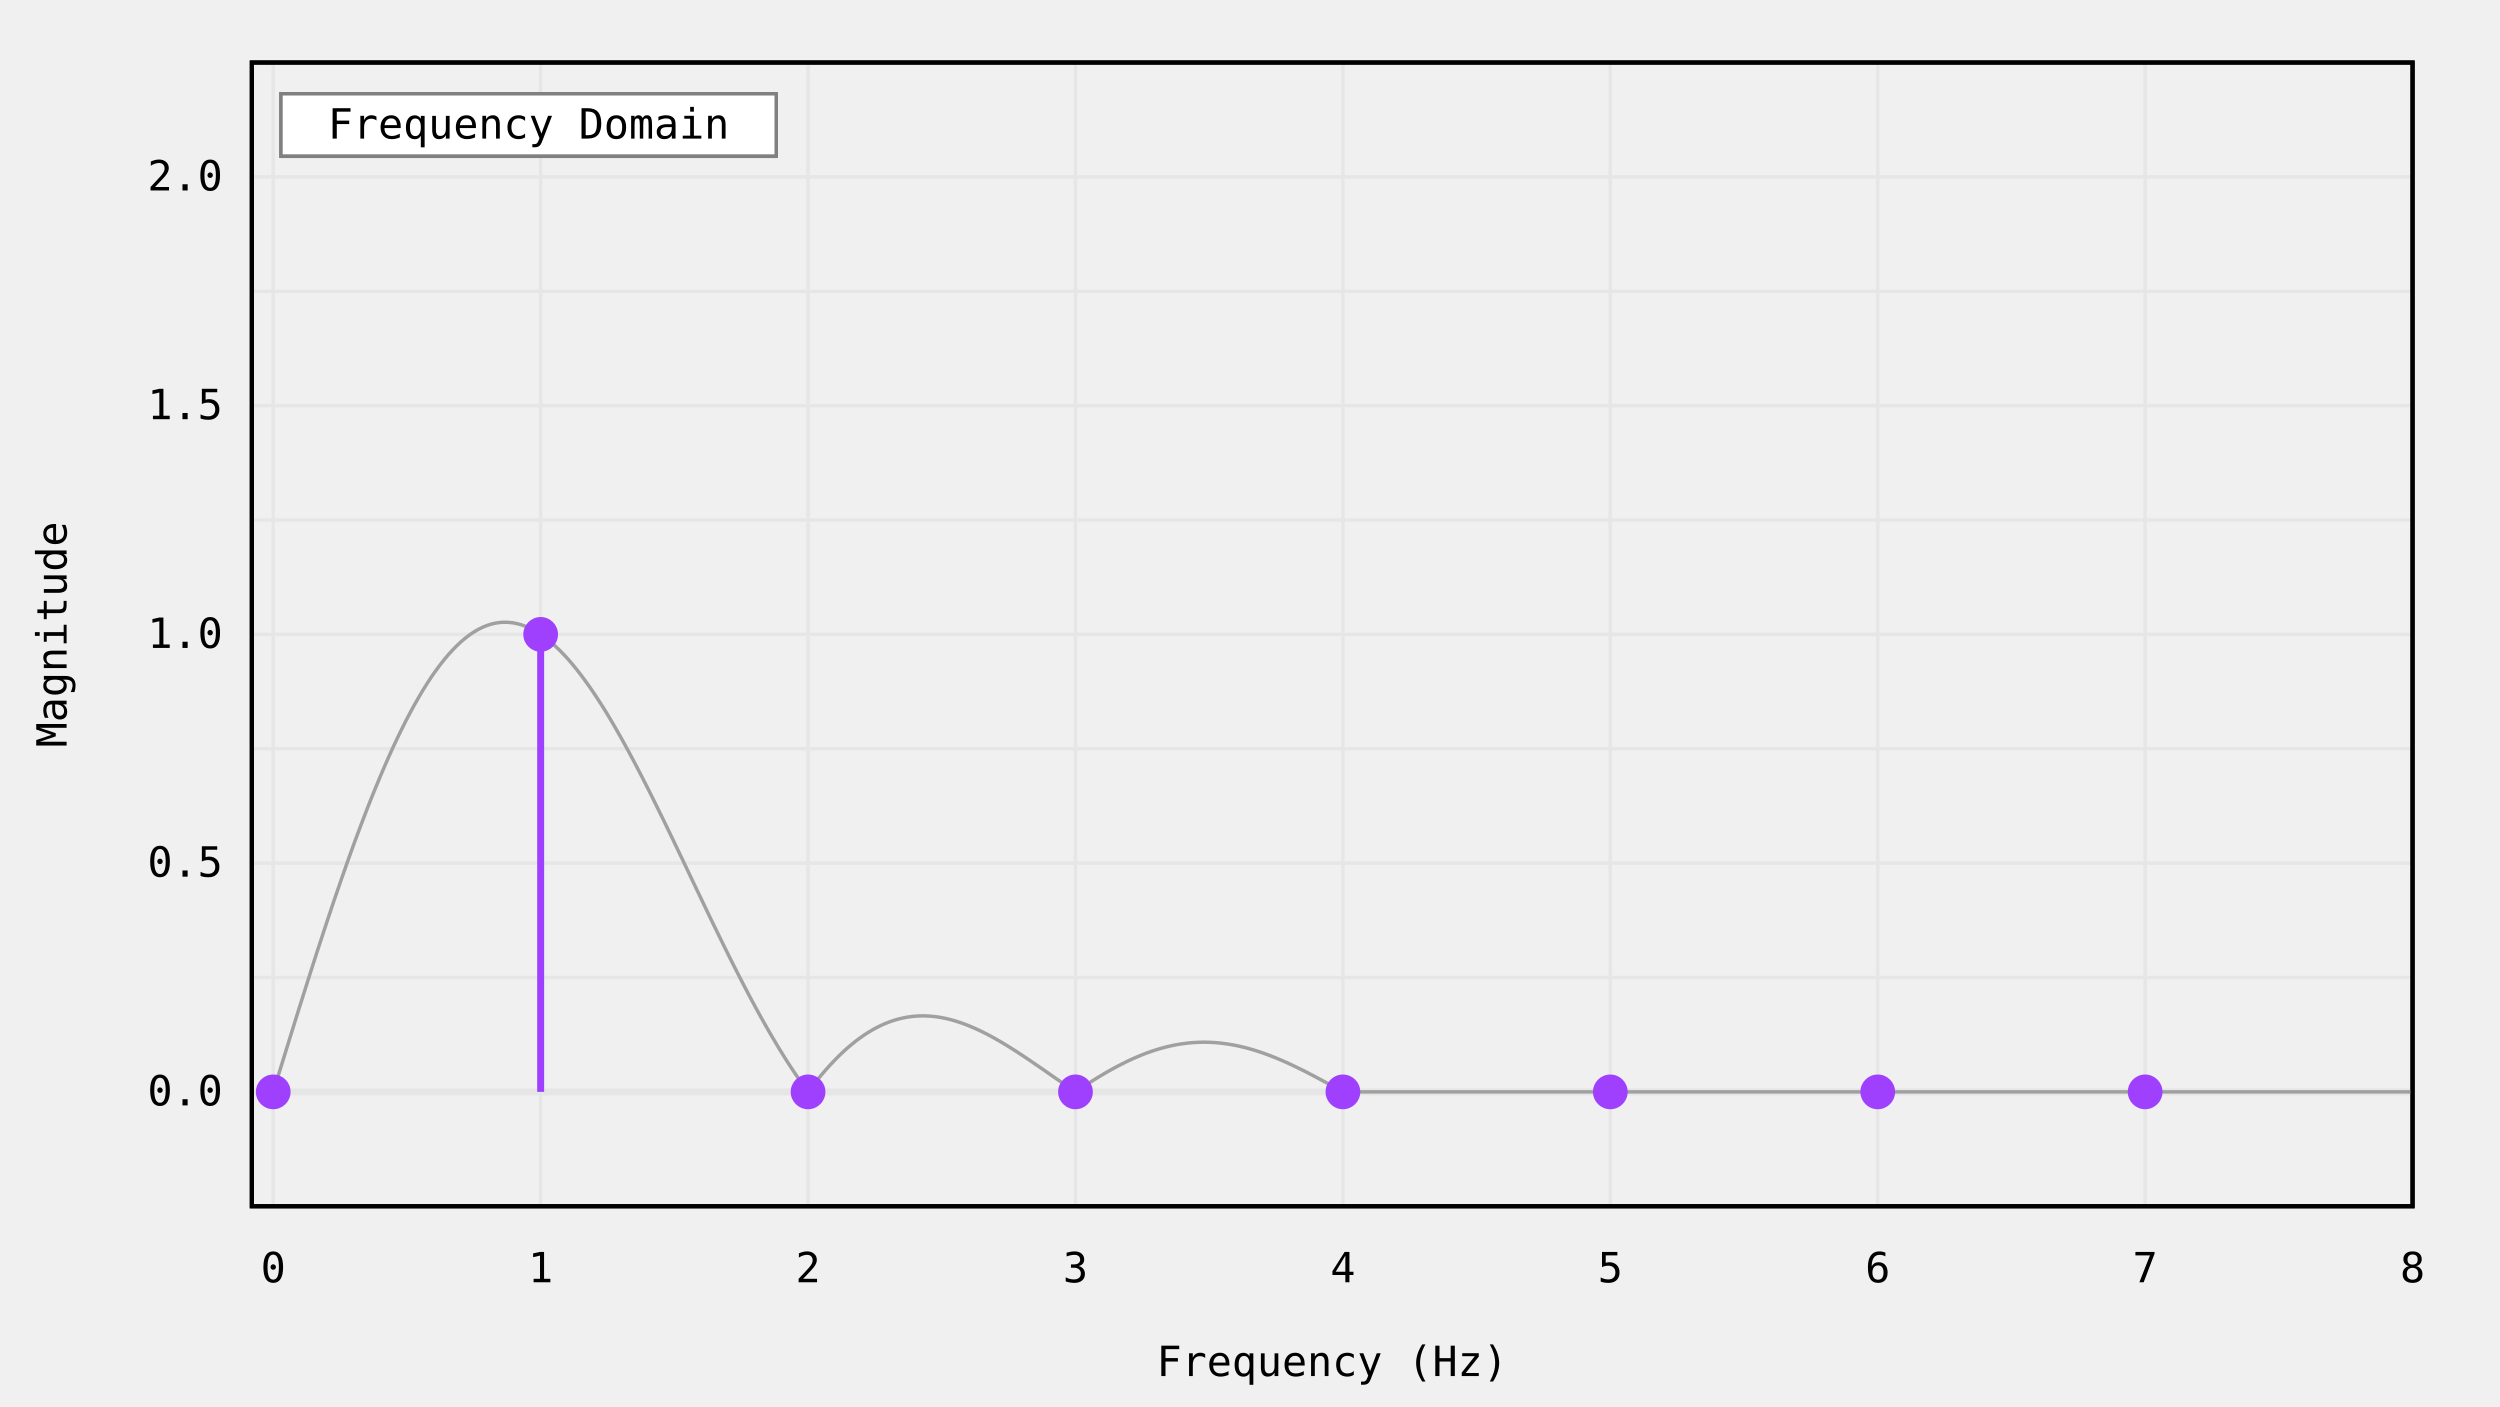
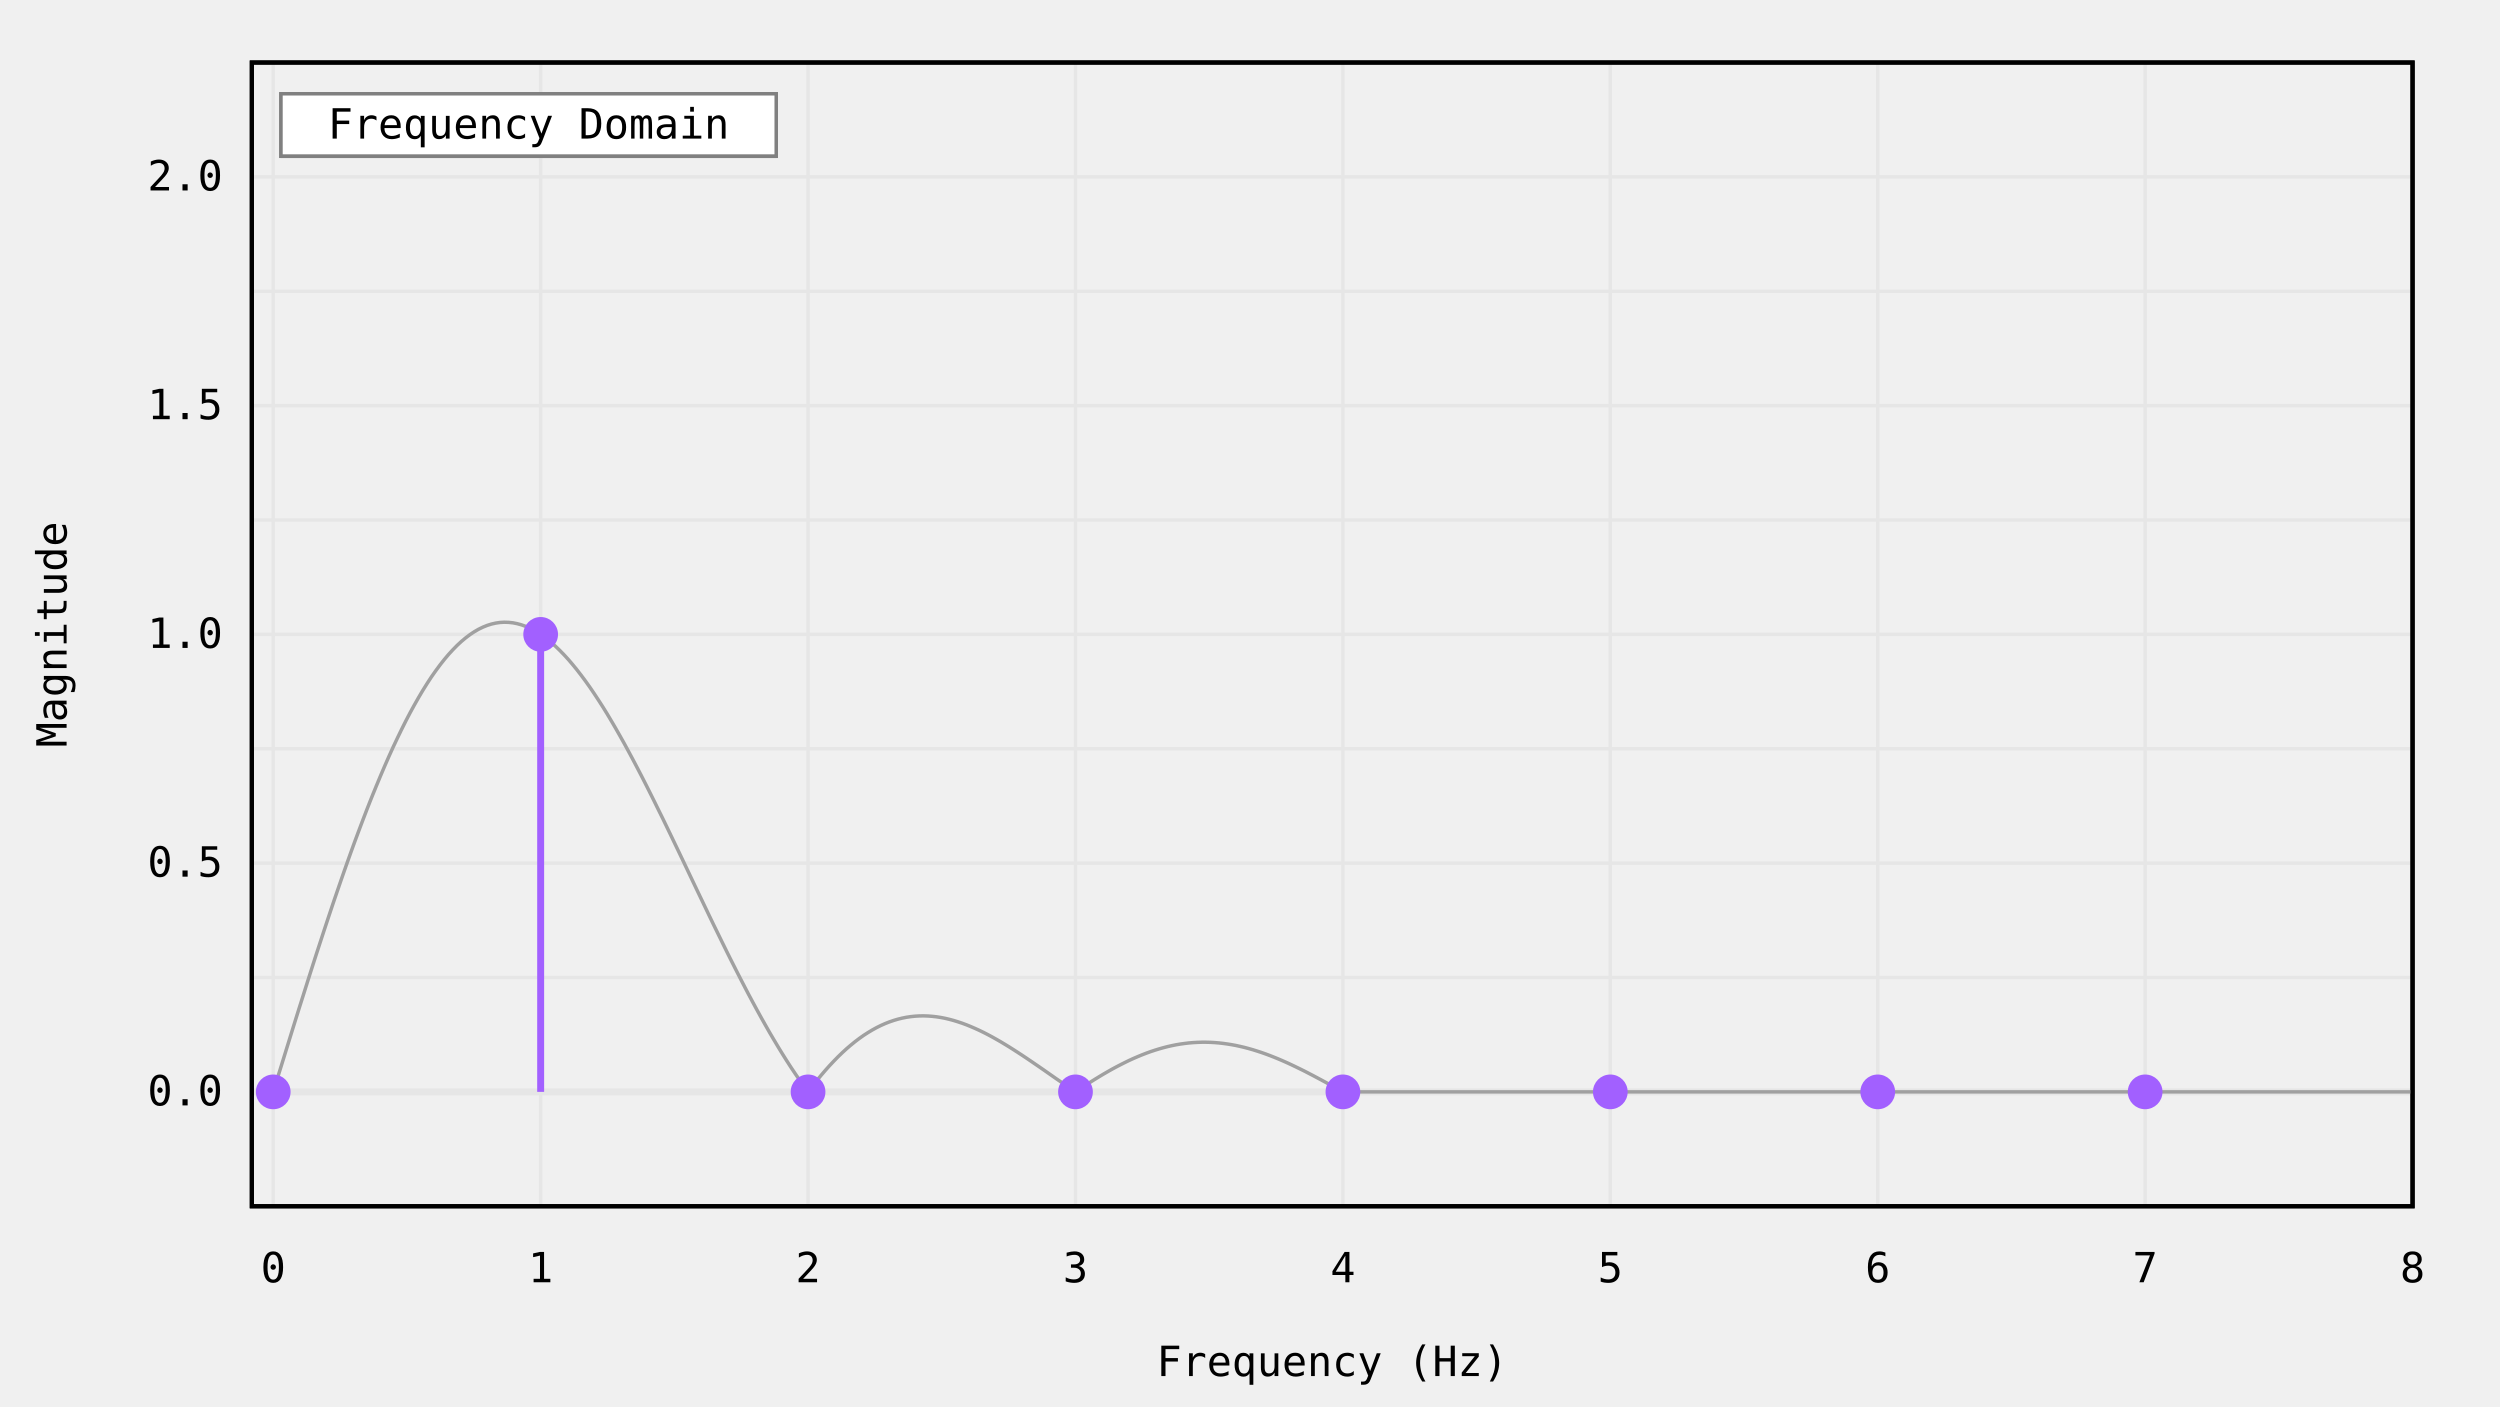
<svg xmlns="http://www.w3.org/2000/svg" xmlns:xlink="http://www.w3.org/1999/xlink" width="720" height="405" viewBox="0 0 720 405">
  <g id="gnuplot_canvas">
    <rect x="0" y="0" width="720" height="405" fill="none" />
    <defs>
      <circle id="gpDot" r="0.5" stroke-width="0.5" stroke="currentColor" />
      <path id="gpPt0" stroke-width="0.222" stroke="currentColor" d="M-1,0 h2 M0,-1 v2" />
      <path id="gpPt1" stroke-width="0.222" stroke="currentColor" d="M-1,-1 L1,1 M1,-1 L-1,1" />
      <path id="gpPt2" stroke-width="0.222" stroke="currentColor" d="M-1,0 L1,0 M0,-1 L0,1 M-1,-1 L1,1 M-1,1 L1,-1" />
      <rect id="gpPt3" stroke-width="0.222" stroke="currentColor" x="-1" y="-1" width="2" height="2" />
      <rect id="gpPt4" stroke-width="0.222" stroke="currentColor" fill="currentColor" x="-1" y="-1" width="2" height="2" />
      <circle id="gpPt5" stroke-width="0.222" stroke="currentColor" cx="0" cy="0" r="1" />
      <use xlink:href="#gpPt5" id="gpPt6" fill="currentColor" stroke="none" />
      <path id="gpPt7" stroke-width="0.222" stroke="currentColor" d="M0,-1.33 L-1.33,0.67 L1.33,0.67 z" />
      <use xlink:href="#gpPt7" id="gpPt8" fill="currentColor" stroke="none" />
      <use xlink:href="#gpPt7" id="gpPt9" stroke="currentColor" transform="rotate(180)" />
      <use xlink:href="#gpPt9" id="gpPt10" fill="currentColor" stroke="none" />
      <use xlink:href="#gpPt3" id="gpPt11" stroke="currentColor" transform="rotate(45)" />
      <use xlink:href="#gpPt11" id="gpPt12" fill="currentColor" stroke="none" />
      <path id="gpPt13" stroke-width="0.222" stroke="currentColor" d="M0,1.330 L1.265,0.411 L0.782,-1.067 L-0.782,-1.076 L-1.265,0.411 z" />
      <use xlink:href="#gpPt13" id="gpPt14" fill="currentColor" stroke="none" />
      <filter id="textbox" filterUnits="objectBoundingBox" x="0" y="0" height="1" width="1">
        <feFlood flood-color="white" flood-opacity="1" result="bgnd" />
        <feComposite in="SourceGraphic" in2="bgnd" operator="atop" />
      </filter>
      <filter id="greybox" filterUnits="objectBoundingBox" x="0" y="0" height="1" width="1">
        <feFlood flood-color="lightgrey" flood-opacity="1" result="grey" />
        <feComposite in="SourceGraphic" in2="grey" operator="atop" />
      </filter>
    </defs>
    <g fill="none" color="white" stroke="currentColor" stroke-width="1.00" stroke-linecap="butt" stroke-linejoin="miter">
</g>
    <g fill="none" color="white" stroke="currentColor" stroke-width="1.20" stroke-linecap="butt" stroke-linejoin="miter">
</g>
    <g fill="none" color="black" stroke="currentColor" stroke-width="1.20" stroke-linecap="butt" stroke-linejoin="miter">
</g>
    <g fill="none" color="black" stroke="black" stroke-width="1.00" stroke-linecap="butt" stroke-linejoin="miter">
</g>
    <g fill="none" color="black" stroke="currentColor" stroke-width="1.00" stroke-linecap="butt" stroke-linejoin="miter">
      <path stroke="rgb(230, 230, 230)" class="gridline" d="M72.53,347.40 L694.82,347.40  " />
    </g>
    <g fill="none" color="black" stroke="rgb(230, 230, 230)" stroke-width="1.20" stroke-linecap="butt" stroke-linejoin="miter">
</g>
    <g fill="none" color="black" stroke="currentColor" stroke-width="1.20" stroke-linecap="butt" stroke-linejoin="miter">
      <path stroke="black" d="M72.53,347.40 M694.82,347.40  " />
    </g>
    <g fill="none" color="black" stroke="black" stroke-width="1.00" stroke-linecap="butt" stroke-linejoin="miter">
</g>
    <g fill="none" color="black" stroke="currentColor" stroke-width="1.00" stroke-linecap="butt" stroke-linejoin="miter">
      <path stroke="rgb(230, 230, 230)" class="gridline" d="M72.53,314.46 L694.82,314.46  " />
    </g>
    <g fill="none" color="black" stroke="rgb(230, 230, 230)" stroke-width="1.20" stroke-linecap="butt" stroke-linejoin="miter">
</g>
    <g fill="none" color="black" stroke="currentColor" stroke-width="1.20" stroke-linecap="butt" stroke-linejoin="miter">
      <path stroke="black" d="M72.53,314.46 M694.82,314.46  " />
      <g transform="translate(64.14,318.36)" stroke="none" fill="black" font-family="monospace" font-size="12.00" text-anchor="end">
        <text>
          <tspan font-family="monospace"> 0.0</tspan>
        </text>
      </g>
    </g>
    <g fill="none" color="black" stroke="currentColor" stroke-width="1.20" stroke-linecap="butt" stroke-linejoin="miter">
</g>
    <g fill="none" color="black" stroke="black" stroke-width="1.00" stroke-linecap="butt" stroke-linejoin="miter">
</g>
    <g fill="none" color="black" stroke="currentColor" stroke-width="1.00" stroke-linecap="butt" stroke-linejoin="miter">
      <path stroke="rgb(230, 230, 230)" class="gridline" d="M72.53,281.52 L694.82,281.52  " />
    </g>
    <g fill="none" color="black" stroke="rgb(230, 230, 230)" stroke-width="1.20" stroke-linecap="butt" stroke-linejoin="miter">
</g>
    <g fill="none" color="black" stroke="currentColor" stroke-width="1.20" stroke-linecap="butt" stroke-linejoin="miter">
      <path stroke="black" d="M72.53,281.52 M694.82,281.52  " />
    </g>
    <g fill="none" color="black" stroke="black" stroke-width="1.00" stroke-linecap="butt" stroke-linejoin="miter">
</g>
    <g fill="none" color="black" stroke="currentColor" stroke-width="1.00" stroke-linecap="butt" stroke-linejoin="miter">
      <path stroke="rgb(230, 230, 230)" class="gridline" d="M72.53,248.58 L694.82,248.58  " />
    </g>
    <g fill="none" color="black" stroke="rgb(230, 230, 230)" stroke-width="1.20" stroke-linecap="butt" stroke-linejoin="miter">
</g>
    <g fill="none" color="black" stroke="currentColor" stroke-width="1.20" stroke-linecap="butt" stroke-linejoin="miter">
      <path stroke="black" d="M72.53,248.58 M694.82,248.58  " />
      <g transform="translate(64.14,252.48)" stroke="none" fill="black" font-family="monospace" font-size="12.00" text-anchor="end">
        <text>
          <tspan font-family="monospace"> 0.5</tspan>
        </text>
      </g>
    </g>
    <g fill="none" color="black" stroke="currentColor" stroke-width="1.20" stroke-linecap="butt" stroke-linejoin="miter">
</g>
    <g fill="none" color="black" stroke="black" stroke-width="1.00" stroke-linecap="butt" stroke-linejoin="miter">
</g>
    <g fill="none" color="black" stroke="currentColor" stroke-width="1.00" stroke-linecap="butt" stroke-linejoin="miter">
      <path stroke="rgb(230, 230, 230)" class="gridline" d="M72.53,215.64 L694.82,215.64  " />
    </g>
    <g fill="none" color="black" stroke="rgb(230, 230, 230)" stroke-width="1.20" stroke-linecap="butt" stroke-linejoin="miter">
</g>
    <g fill="none" color="black" stroke="currentColor" stroke-width="1.20" stroke-linecap="butt" stroke-linejoin="miter">
      <path stroke="black" d="M72.53,215.64 M694.82,215.64  " />
    </g>
    <g fill="none" color="black" stroke="black" stroke-width="1.00" stroke-linecap="butt" stroke-linejoin="miter">
</g>
    <g fill="none" color="black" stroke="currentColor" stroke-width="1.00" stroke-linecap="butt" stroke-linejoin="miter">
      <path stroke="rgb(230, 230, 230)" class="gridline" d="M72.53,182.70 L694.82,182.70  " />
    </g>
    <g fill="none" color="black" stroke="rgb(230, 230, 230)" stroke-width="1.20" stroke-linecap="butt" stroke-linejoin="miter">
</g>
    <g fill="none" color="black" stroke="currentColor" stroke-width="1.20" stroke-linecap="butt" stroke-linejoin="miter">
      <path stroke="black" d="M72.53,182.70 M694.82,182.70  " />
      <g transform="translate(64.14,186.60)" stroke="none" fill="black" font-family="monospace" font-size="12.00" text-anchor="end">
        <text>
          <tspan font-family="monospace"> 1.0</tspan>
        </text>
      </g>
    </g>
    <g fill="none" color="black" stroke="currentColor" stroke-width="1.20" stroke-linecap="butt" stroke-linejoin="miter">
</g>
    <g fill="none" color="black" stroke="black" stroke-width="1.00" stroke-linecap="butt" stroke-linejoin="miter">
</g>
    <g fill="none" color="black" stroke="currentColor" stroke-width="1.00" stroke-linecap="butt" stroke-linejoin="miter">
      <path stroke="rgb(230, 230, 230)" class="gridline" d="M72.53,149.77 L694.82,149.77  " />
    </g>
    <g fill="none" color="black" stroke="rgb(230, 230, 230)" stroke-width="1.20" stroke-linecap="butt" stroke-linejoin="miter">
</g>
    <g fill="none" color="black" stroke="currentColor" stroke-width="1.20" stroke-linecap="butt" stroke-linejoin="miter">
      <path stroke="black" d="M72.53,149.77 M694.82,149.77  " />
    </g>
    <g fill="none" color="black" stroke="black" stroke-width="1.00" stroke-linecap="butt" stroke-linejoin="miter">
</g>
    <g fill="none" color="black" stroke="currentColor" stroke-width="1.00" stroke-linecap="butt" stroke-linejoin="miter">
      <path stroke="rgb(230, 230, 230)" class="gridline" d="M72.53,116.83 L694.82,116.83  " />
    </g>
    <g fill="none" color="black" stroke="rgb(230, 230, 230)" stroke-width="1.20" stroke-linecap="butt" stroke-linejoin="miter">
</g>
    <g fill="none" color="black" stroke="currentColor" stroke-width="1.20" stroke-linecap="butt" stroke-linejoin="miter">
      <path stroke="black" d="M72.53,116.83 M694.82,116.83  " />
      <g transform="translate(64.14,120.73)" stroke="none" fill="black" font-family="monospace" font-size="12.00" text-anchor="end">
        <text>
          <tspan font-family="monospace"> 1.5</tspan>
        </text>
      </g>
    </g>
    <g fill="none" color="black" stroke="currentColor" stroke-width="1.20" stroke-linecap="butt" stroke-linejoin="miter">
</g>
    <g fill="none" color="black" stroke="black" stroke-width="1.00" stroke-linecap="butt" stroke-linejoin="miter">
</g>
    <g fill="none" color="black" stroke="currentColor" stroke-width="1.00" stroke-linecap="butt" stroke-linejoin="miter">
      <path stroke="rgb(230, 230, 230)" class="gridline" d="M72.53,83.89 L694.82,83.89  " />
    </g>
    <g fill="none" color="black" stroke="rgb(230, 230, 230)" stroke-width="1.20" stroke-linecap="butt" stroke-linejoin="miter">
</g>
    <g fill="none" color="black" stroke="currentColor" stroke-width="1.20" stroke-linecap="butt" stroke-linejoin="miter">
      <path stroke="black" d="M72.53,83.89 M694.82,83.89  " />
    </g>
    <g fill="none" color="black" stroke="black" stroke-width="1.00" stroke-linecap="butt" stroke-linejoin="miter">
</g>
    <g fill="none" color="black" stroke="currentColor" stroke-width="1.00" stroke-linecap="butt" stroke-linejoin="miter">
      <path stroke="rgb(230, 230, 230)" class="gridline" d="M72.53,50.95 L694.82,50.95  " />
    </g>
    <g fill="none" color="black" stroke="rgb(230, 230, 230)" stroke-width="1.20" stroke-linecap="butt" stroke-linejoin="miter">
</g>
    <g fill="none" color="black" stroke="currentColor" stroke-width="1.20" stroke-linecap="butt" stroke-linejoin="miter">
      <path stroke="black" d="M72.53,50.95 M694.82,50.95  " />
      <g transform="translate(64.14,54.85)" stroke="none" fill="black" font-family="monospace" font-size="12.00" text-anchor="end">
        <text>
          <tspan font-family="monospace"> 2.0</tspan>
        </text>
      </g>
    </g>
    <g fill="none" color="black" stroke="currentColor" stroke-width="1.20" stroke-linecap="butt" stroke-linejoin="miter">
</g>
    <g fill="none" color="black" stroke="black" stroke-width="1.00" stroke-linecap="butt" stroke-linejoin="miter">
</g>
    <g fill="none" color="black" stroke="currentColor" stroke-width="1.00" stroke-linecap="butt" stroke-linejoin="miter">
      <path stroke="rgb(230, 230, 230)" class="gridline" d="M72.53,18.01 L694.82,18.01  " />
    </g>
    <g fill="none" color="black" stroke="rgb(230, 230, 230)" stroke-width="1.20" stroke-linecap="butt" stroke-linejoin="miter">
</g>
    <g fill="none" color="black" stroke="currentColor" stroke-width="1.20" stroke-linecap="butt" stroke-linejoin="miter">
      <path stroke="black" d="M72.53,18.01 M694.82,18.01  " />
    </g>
    <g fill="none" color="black" stroke="black" stroke-width="1.00" stroke-linecap="butt" stroke-linejoin="miter">
</g>
    <g fill="none" color="black" stroke="currentColor" stroke-width="1.00" stroke-linecap="butt" stroke-linejoin="miter">
      <path stroke="rgb(230, 230, 230)" class="gridline" d="M78.69,347.40 L78.69,18.01  " />
    </g>
    <g fill="none" color="black" stroke="rgb(230, 230, 230)" stroke-width="1.20" stroke-linecap="butt" stroke-linejoin="miter">
</g>
    <g fill="none" color="black" stroke="currentColor" stroke-width="1.20" stroke-linecap="butt" stroke-linejoin="miter">
      <path stroke="black" d="M78.69,347.40 M78.69,18.01  " />
      <g transform="translate(78.69,369.30)" stroke="none" fill="black" font-family="monospace" font-size="12.00" text-anchor="middle">
        <text>
          <tspan font-family="monospace"> 0</tspan>
        </text>
      </g>
    </g>
    <g fill="none" color="black" stroke="currentColor" stroke-width="1.20" stroke-linecap="butt" stroke-linejoin="miter">
</g>
    <g fill="none" color="black" stroke="black" stroke-width="1.00" stroke-linecap="butt" stroke-linejoin="miter">
</g>
    <g fill="none" color="black" stroke="currentColor" stroke-width="1.00" stroke-linecap="butt" stroke-linejoin="miter">
      <path stroke="rgb(230, 230, 230)" class="gridline" d="M155.71,347.40 L155.71,45.01 M155.71,27.01 L155.71,18.01  " />
    </g>
    <g fill="none" color="black" stroke="rgb(230, 230, 230)" stroke-width="1.20" stroke-linecap="butt" stroke-linejoin="miter">
</g>
    <g fill="none" color="black" stroke="currentColor" stroke-width="1.20" stroke-linecap="butt" stroke-linejoin="miter">
      <path stroke="black" d="M155.71,347.40 M155.71,18.01  " />
      <g transform="translate(155.71,369.30)" stroke="none" fill="black" font-family="monospace" font-size="12.00" text-anchor="middle">
        <text>
          <tspan font-family="monospace"> 1</tspan>
        </text>
      </g>
    </g>
    <g fill="none" color="black" stroke="currentColor" stroke-width="1.20" stroke-linecap="butt" stroke-linejoin="miter">
</g>
    <g fill="none" color="black" stroke="black" stroke-width="1.00" stroke-linecap="butt" stroke-linejoin="miter">
</g>
    <g fill="none" color="black" stroke="currentColor" stroke-width="1.00" stroke-linecap="butt" stroke-linejoin="miter">
      <path stroke="rgb(230, 230, 230)" class="gridline" d="M232.72,347.40 L232.72,18.01  " />
    </g>
    <g fill="none" color="black" stroke="rgb(230, 230, 230)" stroke-width="1.20" stroke-linecap="butt" stroke-linejoin="miter">
</g>
    <g fill="none" color="black" stroke="currentColor" stroke-width="1.20" stroke-linecap="butt" stroke-linejoin="miter">
      <path stroke="black" d="M232.72,347.40 M232.72,18.01  " />
      <g transform="translate(232.72,369.30)" stroke="none" fill="black" font-family="monospace" font-size="12.00" text-anchor="middle">
        <text>
          <tspan font-family="monospace"> 2</tspan>
        </text>
      </g>
    </g>
    <g fill="none" color="black" stroke="currentColor" stroke-width="1.20" stroke-linecap="butt" stroke-linejoin="miter">
</g>
    <g fill="none" color="black" stroke="black" stroke-width="1.00" stroke-linecap="butt" stroke-linejoin="miter">
</g>
    <g fill="none" color="black" stroke="currentColor" stroke-width="1.00" stroke-linecap="butt" stroke-linejoin="miter">
      <path stroke="rgb(230, 230, 230)" class="gridline" d="M309.74,347.40 L309.74,18.01  " />
    </g>
    <g fill="none" color="black" stroke="rgb(230, 230, 230)" stroke-width="1.20" stroke-linecap="butt" stroke-linejoin="miter">
</g>
    <g fill="none" color="black" stroke="currentColor" stroke-width="1.20" stroke-linecap="butt" stroke-linejoin="miter">
      <path stroke="black" d="M309.74,347.40 M309.74,18.01  " />
      <g transform="translate(309.74,369.30)" stroke="none" fill="black" font-family="monospace" font-size="12.00" text-anchor="middle">
        <text>
          <tspan font-family="monospace"> 3</tspan>
        </text>
      </g>
    </g>
    <g fill="none" color="black" stroke="currentColor" stroke-width="1.20" stroke-linecap="butt" stroke-linejoin="miter">
</g>
    <g fill="none" color="black" stroke="black" stroke-width="1.00" stroke-linecap="butt" stroke-linejoin="miter">
</g>
    <g fill="none" color="black" stroke="currentColor" stroke-width="1.00" stroke-linecap="butt" stroke-linejoin="miter">
      <path stroke="rgb(230, 230, 230)" class="gridline" d="M386.76,347.40 L386.76,18.01  " />
    </g>
    <g fill="none" color="black" stroke="rgb(230, 230, 230)" stroke-width="1.20" stroke-linecap="butt" stroke-linejoin="miter">
</g>
    <g fill="none" color="black" stroke="currentColor" stroke-width="1.20" stroke-linecap="butt" stroke-linejoin="miter">
      <path stroke="black" d="M386.76,347.40 M386.76,18.01  " />
      <g transform="translate(386.76,369.30)" stroke="none" fill="black" font-family="monospace" font-size="12.00" text-anchor="middle">
        <text>
          <tspan font-family="monospace"> 4</tspan>
        </text>
      </g>
    </g>
    <g fill="none" color="black" stroke="currentColor" stroke-width="1.20" stroke-linecap="butt" stroke-linejoin="miter">
</g>
    <g fill="none" color="black" stroke="black" stroke-width="1.00" stroke-linecap="butt" stroke-linejoin="miter">
</g>
    <g fill="none" color="black" stroke="currentColor" stroke-width="1.00" stroke-linecap="butt" stroke-linejoin="miter">
      <path stroke="rgb(230, 230, 230)" class="gridline" d="M463.77,347.40 L463.77,18.01  " />
    </g>
    <g fill="none" color="black" stroke="rgb(230, 230, 230)" stroke-width="1.20" stroke-linecap="butt" stroke-linejoin="miter">
</g>
    <g fill="none" color="black" stroke="currentColor" stroke-width="1.20" stroke-linecap="butt" stroke-linejoin="miter">
      <path stroke="black" d="M463.77,347.40 M463.77,18.01  " />
      <g transform="translate(463.77,369.30)" stroke="none" fill="black" font-family="monospace" font-size="12.00" text-anchor="middle">
        <text>
          <tspan font-family="monospace"> 5</tspan>
        </text>
      </g>
    </g>
    <g fill="none" color="black" stroke="currentColor" stroke-width="1.20" stroke-linecap="butt" stroke-linejoin="miter">
</g>
    <g fill="none" color="black" stroke="black" stroke-width="1.00" stroke-linecap="butt" stroke-linejoin="miter">
</g>
    <g fill="none" color="black" stroke="currentColor" stroke-width="1.00" stroke-linecap="butt" stroke-linejoin="miter">
      <path stroke="rgb(230, 230, 230)" class="gridline" d="M540.79,347.40 L540.79,18.01  " />
    </g>
    <g fill="none" color="black" stroke="rgb(230, 230, 230)" stroke-width="1.20" stroke-linecap="butt" stroke-linejoin="miter">
</g>
    <g fill="none" color="black" stroke="currentColor" stroke-width="1.20" stroke-linecap="butt" stroke-linejoin="miter">
      <path stroke="black" d="M540.79,347.40 M540.79,18.01  " />
      <g transform="translate(540.79,369.30)" stroke="none" fill="black" font-family="monospace" font-size="12.00" text-anchor="middle">
        <text>
          <tspan font-family="monospace"> 6</tspan>
        </text>
      </g>
    </g>
    <g fill="none" color="black" stroke="currentColor" stroke-width="1.20" stroke-linecap="butt" stroke-linejoin="miter">
</g>
    <g fill="none" color="black" stroke="black" stroke-width="1.00" stroke-linecap="butt" stroke-linejoin="miter">
</g>
    <g fill="none" color="black" stroke="currentColor" stroke-width="1.00" stroke-linecap="butt" stroke-linejoin="miter">
      <path stroke="rgb(230, 230, 230)" class="gridline" d="M617.80,347.40 L617.80,18.01  " />
    </g>
    <g fill="none" color="black" stroke="rgb(230, 230, 230)" stroke-width="1.20" stroke-linecap="butt" stroke-linejoin="miter">
</g>
    <g fill="none" color="black" stroke="currentColor" stroke-width="1.20" stroke-linecap="butt" stroke-linejoin="miter">
      <path stroke="black" d="M617.80,347.40 M617.80,18.01  " />
      <g transform="translate(617.80,369.30)" stroke="none" fill="black" font-family="monospace" font-size="12.00" text-anchor="middle">
        <text>
          <tspan font-family="monospace"> 7</tspan>
        </text>
      </g>
    </g>
    <g fill="none" color="black" stroke="currentColor" stroke-width="1.20" stroke-linecap="butt" stroke-linejoin="miter">
</g>
    <g fill="none" color="black" stroke="black" stroke-width="1.00" stroke-linecap="butt" stroke-linejoin="miter">
</g>
    <g fill="none" color="black" stroke="currentColor" stroke-width="1.00" stroke-linecap="butt" stroke-linejoin="miter">
      <path stroke="rgb(230, 230, 230)" class="gridline" d="M694.82,347.40 L694.82,18.01  " />
    </g>
    <g fill="none" color="black" stroke="rgb(230, 230, 230)" stroke-width="1.20" stroke-linecap="butt" stroke-linejoin="miter">
</g>
    <g fill="none" color="black" stroke="currentColor" stroke-width="1.20" stroke-linecap="butt" stroke-linejoin="miter">
      <path stroke="black" d="M694.82,347.40 M694.82,18.01  " />
      <g transform="translate(694.82,369.30)" stroke="none" fill="black" font-family="monospace" font-size="12.00" text-anchor="middle">
        <text>
          <tspan font-family="monospace"> 8</tspan>
        </text>
      </g>
    </g>
    <g fill="none" color="black" stroke="currentColor" stroke-width="1.20" stroke-linecap="butt" stroke-linejoin="miter">
</g>
    <g fill="none" color="black" stroke="black" stroke-width="2.00" stroke-linecap="butt" stroke-linejoin="miter">
</g>
    <g fill="none" color="black" stroke="currentColor" stroke-width="2.00" stroke-linecap="butt" stroke-linejoin="miter">
      <path stroke="rgb(230, 230, 230)" d="M72.53,314.46 L694.82,314.46  " />
    </g>
    <g fill="none" color="black" stroke="rgb(230, 230, 230)" stroke-width="1.20" stroke-linecap="butt" stroke-linejoin="miter">
</g>
    <g fill="none" color="black" stroke="currentColor" stroke-width="1.20" stroke-linecap="butt" stroke-linejoin="miter">
      <path stroke="black" d="M72.53,18.01 L72.53,347.40 L694.82,347.40 L694.82,18.01 L72.53,18.01 Z  " />
    </g>
    <g fill="none" color="black" stroke="currentColor" stroke-width="1.20" stroke-linecap="butt" stroke-linejoin="miter">
      <g transform="translate(19.18,182.71) rotate(270)" stroke="none" fill="black" font-family="monospace" font-size="12.00" text-anchor="middle">
        <text>
          <tspan font-family="monospace">Magnitude</tspan>
        </text>
      </g>
    </g>
    <g fill="none" color="black" stroke="currentColor" stroke-width="1.20" stroke-linecap="butt" stroke-linejoin="miter">
      <g transform="translate(383.67,396.30)" stroke="none" fill="black" font-family="monospace" font-size="12.00" text-anchor="middle">
        <text>
          <tspan font-family="monospace">Frequency (Hz)</tspan>
        </text>
      </g>
    </g>
    <g fill="none" color="black" stroke="currentColor" stroke-width="1.20" stroke-linecap="butt" stroke-linejoin="miter">
</g>
    <g fill="none" color="black" stroke="currentColor" stroke-width="1.00" stroke-linecap="butt" stroke-linejoin="miter">
</g>
    <g fill="none" color="black" stroke="currentColor" stroke-width="1.00" stroke-linecap="butt" stroke-linejoin="miter">
      <path stroke="rgb(128, 128, 128)" d="M80.92,45.01 L80.92,27.01 L223.55,27.01 L223.55,45.01 L80.92,45.01 Z  " />
      <path stroke="rgb(128, 128, 128)" d="M80.92,45.01 L223.55,45.01  " />
    </g>
    <g id="gnuplot_plot_1">
      <g fill="none" color="black" stroke="currentColor" stroke-width="1.00" stroke-linecap="butt" stroke-linejoin="miter">
        <path stroke="rgb(160, 160, 160)" d="M78.69,314.46 L79.92,310.46 L81.16,306.47 L82.39,302.49 L83.62,298.51 L84.85,294.55 L86.08,290.61 L87.32,286.69   L88.55,282.79 L89.78,278.93 L91.01,275.09 L92.25,271.29 L93.48,267.53 L94.71,263.82 L95.94,260.14 L97.18,256.52   L98.41,252.95 L99.64,249.43 L100.87,245.98 L102.10,242.58 L103.34,239.25 L104.57,235.99 L105.80,232.79 L107.03,229.67   L108.27,226.63 L109.50,223.66 L110.73,220.77 L111.96,217.96 L113.19,215.24 L114.43,212.61 L115.66,210.07 L116.89,207.61   L118.12,205.25 L119.36,202.99 L120.59,200.82 L121.82,198.75 L123.05,196.78 L124.28,194.90 L125.52,193.14 L126.75,191.47   L127.98,189.91 L129.21,188.45 L130.45,187.10 L131.68,185.85 L132.91,184.71 L134.14,183.68 L135.38,182.75 L136.61,181.93   L137.84,181.22 L139.07,180.62 L140.30,180.12 L141.54,179.73 L142.77,179.45 L144.00,179.27 L145.23,179.20 L146.47,179.24   L147.70,179.37 L148.93,179.61 L150.16,179.95 L151.39,180.39 L152.63,180.93 L153.86,181.57 L155.09,182.30 L156.32,183.13   L157.56,184.05 L158.79,185.06 L160.02,186.16 L161.25,187.35 L162.48,188.62 L163.72,189.98 L164.95,191.42 L166.18,192.93   L167.41,194.52 L168.65,196.19 L169.88,197.92 L171.11,199.73 L172.34,201.60 L173.58,203.53 L174.81,205.52 L176.04,207.58   L177.27,209.68 L178.50,211.84 L179.74,214.05 L180.97,216.31 L182.20,218.60 L183.43,220.94 L184.67,223.32 L185.90,225.73   L187.13,228.17 L188.36,230.64 L189.59,233.14 L190.83,235.65 L192.06,238.19 L193.29,240.74 L194.52,243.31 L195.76,245.89   L196.99,248.47 L198.22,251.06 L199.45,253.65 L200.68,256.23 L201.92,258.82 L203.15,261.39 L204.38,263.96 L205.61,266.51   L206.85,269.04 L208.08,271.56 L209.31,274.06 L210.54,276.53 L211.78,278.98 L213.01,281.40 L214.24,283.78 L215.47,286.14   L216.70,288.45 L217.94,290.74 L219.17,292.98 L220.40,295.17 L221.63,297.33 L222.87,299.44 L224.10,301.50 L225.33,303.51   L226.56,305.47 L227.79,307.38 L229.03,309.23 L230.26,311.03 L231.49,312.78 L232.72,314.46 L233.96,312.83 L235.19,311.27   L236.42,309.76 L237.65,308.32 L238.88,306.94 L240.12,305.62 L241.35,304.36 L242.58,303.17 L243.81,302.04 L245.05,300.98   L246.28,299.98 L247.51,299.05 L248.74,298.18 L249.98,297.38 L251.21,296.64 L252.44,295.96 L253.67,295.35 L254.90,294.80   L256.14,294.31 L257.37,293.89 L258.60,293.52 L259.83,293.22 L261.07,292.97 L262.30,292.79 L263.53,292.66 L264.76,292.59   L265.99,292.57 L267.23,292.61 L268.46,292.70 L269.69,292.84 L270.92,293.03 L272.16,293.27 L273.39,293.56 L274.62,293.89   L275.85,294.27 L277.08,294.68 L278.32,295.14 L279.55,295.64 L280.78,296.17 L282.01,296.73 L283.25,297.33 L284.48,297.96   L285.71,298.62 L286.94,299.31 L288.18,300.02 L289.41,300.76 L290.64,301.51 L291.87,302.29 L293.10,303.08 L294.34,303.89   L295.57,304.71 L296.80,305.54 L298.03,306.38 L299.27,307.23 L300.50,308.08 L301.73,308.94 L302.96,309.80 L304.19,310.66   L305.43,311.51 L306.66,312.36 L307.89,313.21 L309.12,314.05 L310.36,314.05 L311.59,313.23 L312.82,312.43 L314.05,311.64   L315.28,310.87 L316.52,310.11 L317.75,309.37 L318.98,308.66 L320.21,307.96 L321.45,307.29 L322.68,306.65 L323.91,306.03   L325.14,305.43 L326.38,304.86 L327.61,304.33 L328.84,303.82 L330.07,303.34 L331.30,302.89 L332.54,302.48 L333.77,302.10   L335.00,301.75 L336.23,301.43 L337.47,301.15 L338.70,300.90 L339.93,300.69 L341.16,300.52 L342.39,300.37 L343.63,300.27   L344.86,300.20 L346.09,300.16 L347.32,300.16 L348.56,300.19 L349.79,300.26 L351.02,300.36 L352.25,300.50 L353.48,300.67   L354.72,300.87 L355.95,301.10 L357.18,301.37 L358.41,301.66 L359.65,301.99 L360.88,302.34 L362.11,302.73 L363.34,303.13   L364.58,303.57 L365.81,304.03 L367.04,304.52 L368.27,305.02 L369.50,305.55 L370.74,306.10 L371.97,306.67 L373.20,307.26   L374.43,307.86 L375.67,308.47 L376.90,309.11 L378.13,309.75 L379.36,310.40 L380.59,311.06 L381.83,311.73 L383.06,312.41   L384.29,313.09 L385.52,313.78 L386.76,314.46 L387.99,314.46 L389.22,314.46 L390.45,314.46 L391.68,314.46 L392.92,314.46   L394.15,314.46 L395.38,314.46 L396.61,314.46 L397.85,314.46 L399.08,314.46 L400.31,314.46 L401.54,314.46 L402.77,314.46   L404.01,314.46 L405.24,314.46 L406.47,314.46 L407.70,314.46 L408.94,314.46 L410.17,314.46 L411.40,314.46 L412.63,314.46   L413.87,314.46 L415.10,314.46 L416.33,314.46 L417.56,314.46 L418.79,314.46 L420.03,314.46 L421.26,314.46 L422.49,314.46   L423.72,314.46 L424.96,314.46 L426.19,314.46 L427.42,314.46 L428.65,314.46 L429.88,314.46 L431.12,314.46 L432.35,314.46   L433.58,314.46 L434.81,314.46 L436.05,314.46 L437.28,314.46 L438.51,314.46 L439.74,314.46 L440.97,314.46 L442.21,314.46   L443.44,314.46 L444.67,314.46 L445.90,314.46 L447.14,314.46 L448.37,314.46 L449.60,314.46 L450.83,314.46 L452.07,314.46   L453.30,314.46 L454.53,314.46 L455.76,314.46 L456.99,314.46 L458.23,314.46 L459.46,314.46 L460.69,314.46 L461.92,314.46   L463.16,314.46 L464.39,314.46 L465.62,314.46 L466.85,314.46 L468.08,314.46 L469.32,314.46 L470.55,314.46 L471.78,314.46   L473.01,314.46 L474.25,314.46 L475.48,314.46 L476.71,314.46 L477.94,314.46 L479.17,314.46 L480.41,314.46 L481.64,314.46   L482.87,314.46 L484.10,314.46 L485.34,314.46 L486.57,314.46 L487.80,314.46 L489.03,314.46 L490.27,314.46 L491.50,314.46   L492.73,314.46 L493.96,314.46 L495.19,314.46 L496.43,314.46 L497.66,314.46 L498.89,314.46 L500.12,314.46 L501.36,314.46   L502.59,314.46 L503.82,314.46 L505.05,314.46 L506.28,314.46 L507.52,314.46 L508.75,314.46 L509.98,314.46 L511.21,314.46   L512.45,314.46 L513.68,314.46 L514.91,314.46 L516.14,314.46 L517.37,314.46 L518.61,314.46 L519.84,314.46 L521.07,314.46   L522.30,314.46 L523.54,314.46 L524.77,314.46 L526.00,314.46 L527.23,314.46 L528.47,314.46 L529.70,314.46 L530.93,314.46   L532.16,314.46 L533.39,314.46 L534.63,314.46 L535.86,314.46 L537.09,314.46 L538.32,314.46 L539.56,314.46 L540.79,314.46   L542.02,314.46 L543.25,314.46 L544.48,314.46 L545.72,314.46 L546.95,314.46 L548.18,314.46 L549.41,314.46 L550.65,314.46   L551.88,314.46 L553.11,314.46 L554.34,314.46 L555.57,314.46 L556.81,314.46 L558.04,314.46 L559.27,314.46 L560.50,314.46   L561.74,314.46 L562.97,314.46 L564.20,314.46 L565.43,314.46 L566.67,314.46 L567.90,314.46 L569.13,314.46 L570.36,314.46   L571.59,314.46 L572.83,314.46 L574.06,314.46 L575.29,314.46 L576.52,314.46 L577.76,314.46 L578.99,314.46 L580.22,314.46   L581.45,314.46 L582.68,314.46 L583.92,314.46 L585.15,314.46 L586.38,314.46 L587.61,314.46 L588.85,314.46 L590.08,314.46   L591.31,314.46 L592.54,314.46 L593.77,314.46 L595.01,314.46 L596.24,314.46 L597.47,314.46 L598.70,314.46 L599.94,314.46   L601.17,314.46 L602.40,314.46 L603.63,314.46 L604.87,314.46 L606.10,314.46 L607.33,314.46 L608.56,314.46 L609.79,314.46   L611.03,314.46 L612.26,314.46 L613.49,314.46 L614.72,314.46 L615.96,314.46 L617.19,314.46 L618.42,314.46 L619.65,314.46   L620.88,314.46 L622.12,314.46 L623.35,314.46 L624.58,314.46 L625.81,314.46 L627.05,314.46 L628.28,314.46 L629.51,314.46   L630.74,314.46 L631.97,314.46 L633.21,314.46 L634.44,314.46 L635.67,314.46 L636.90,314.46 L638.14,314.46 L639.37,314.46   L640.60,314.46 L641.83,314.46 L643.07,314.46 L644.30,314.46 L645.53,314.46 L646.76,314.46 L647.99,314.46 L649.23,314.46   L650.46,314.46 L651.69,314.46 L652.92,314.46 L654.16,314.46 L655.39,314.46 L656.62,314.46 L657.85,314.46 L659.08,314.46   L660.32,314.46 L661.55,314.46 L662.78,314.46 L664.01,314.46 L665.25,314.46 L666.48,314.46 L667.71,314.46 L668.94,314.46   L670.17,314.46 L671.41,314.46 L672.64,314.46 L673.87,314.46 L675.10,314.46 L676.34,314.46 L677.57,314.46 L678.80,314.46   L680.03,314.46 L681.27,314.46 L682.50,314.46 L683.73,314.46 L684.96,314.46 L686.19,314.46 L687.43,314.46 L688.66,314.46   L689.89,314.46 L691.12,314.46 L692.36,314.46 L693.59,314.46 L694.82,314.46  " />
      </g>
    </g>
    <g id="gnuplot_plot_2">
      <g fill="none" color="white" stroke="rgb(160, 160, 160)" stroke-width="2.00" stroke-linecap="butt" stroke-linejoin="miter">
</g>
      <g fill="none" color="black" stroke="currentColor" stroke-width="2.00" stroke-linecap="butt" stroke-linejoin="miter">
-         <path stroke="rgb(159,  64, 255)" d="M78.69,314.46 M155.71,314.46 L155.71,182.70 M232.72,314.46 M309.74,314.46 M386.76,314.46 M463.77,314.46 M540.79,314.46   M617.80,314.46  " />
+         <path stroke="rgb(162,  96, 255)" d="M78.69,314.46 M155.71,314.46 L155.71,182.70 M232.72,314.46 M309.74,314.46 M386.76,314.46 M463.77,314.46 M540.79,314.46   M617.80,314.46  " />
      </g>
    </g>
    <g id="gnuplot_plot_3">
-       <g fill="none" color="white" stroke="rgb(159,  64, 255)" stroke-width="1.00" stroke-linecap="butt" stroke-linejoin="miter">
+       <g fill="none" color="white" stroke="rgb(162,  96, 255)" stroke-width="1.00" stroke-linecap="butt" stroke-linejoin="miter">
</g>
      <g fill="none" color="black" stroke="currentColor" stroke-width="1.00" stroke-linecap="butt" stroke-linejoin="miter">
-         <use xlink:href="#gpPt6" transform="translate(78.69,314.46) scale(4.50)" color="rgb(159,  64, 255)" />
-         <use xlink:href="#gpPt6" transform="translate(155.71,182.70) scale(4.50)" color="rgb(159,  64, 255)" />
-         <use xlink:href="#gpPt6" transform="translate(232.72,314.46) scale(4.50)" color="rgb(159,  64, 255)" />
-         <use xlink:href="#gpPt6" transform="translate(309.74,314.46) scale(4.50)" color="rgb(159,  64, 255)" />
-         <use xlink:href="#gpPt6" transform="translate(386.76,314.46) scale(4.50)" color="rgb(159,  64, 255)" />
-         <use xlink:href="#gpPt6" transform="translate(463.77,314.46) scale(4.50)" color="rgb(159,  64, 255)" />
-         <use xlink:href="#gpPt6" transform="translate(540.79,314.46) scale(4.50)" color="rgb(159,  64, 255)" />
-         <use xlink:href="#gpPt6" transform="translate(617.80,314.46) scale(4.50)" color="rgb(159,  64, 255)" />
+         <use xlink:href="#gpPt6" transform="translate(78.69,314.46) scale(4.50)" color="rgb(162,  96, 255)" />
+         <use xlink:href="#gpPt6" transform="translate(155.71,182.70) scale(4.50)" color="rgb(162,  96, 255)" />
+         <use xlink:href="#gpPt6" transform="translate(232.72,314.46) scale(4.50)" color="rgb(162,  96, 255)" />
+         <use xlink:href="#gpPt6" transform="translate(309.74,314.46) scale(4.50)" color="rgb(162,  96, 255)" />
+         <use xlink:href="#gpPt6" transform="translate(386.76,314.46) scale(4.50)" color="rgb(162,  96, 255)" />
+         <use xlink:href="#gpPt6" transform="translate(463.77,314.46) scale(4.50)" color="rgb(162,  96, 255)" />
+         <use xlink:href="#gpPt6" transform="translate(540.79,314.46) scale(4.50)" color="rgb(162,  96, 255)" />
+         <use xlink:href="#gpPt6" transform="translate(617.80,314.46) scale(4.50)" color="rgb(162,  96, 255)" />
      </g>
    </g>
    <g stroke="none" shape-rendering="crispEdges">
      <polygon fill="white" points="80.92,45.01 223.55,45.01 223.55,27.01 80.92,27.01 " />
      <g transform="translate(152.23,39.91)" stroke="none" fill="black" font-family="monospace" font-size="12.00" text-anchor="middle">
        <text>
          <tspan font-family="monospace">Frequency Domain</tspan>
        </text>
      </g>
    </g>
    <g fill="none" color="black" stroke="currentColor" stroke-width="1.00" stroke-linecap="butt" stroke-linejoin="miter">
</g>
    <g fill="none" color="black" stroke="currentColor" stroke-width="1.00" stroke-linecap="butt" stroke-linejoin="miter">
      <path stroke="rgb(128, 128, 128)" d="M80.92,45.01 L80.92,27.01 L223.55,27.01 L223.55,45.01 L80.92,45.01 Z  " />
      <path stroke="rgb(128, 128, 128)" d="M80.92,45.01 L223.55,45.01  " />
    </g>
    <g id="gnuplot_plot_1">
      <g fill="none" color="black" stroke="currentColor" stroke-width="1.00" stroke-linecap="butt" stroke-linejoin="miter">
</g>
    </g>
    <g id="gnuplot_plot_2">
      <g fill="none" color="white" stroke="rgb(160, 160, 160)" stroke-width="2.00" stroke-linecap="butt" stroke-linejoin="miter">
</g>
      <g fill="none" color="black" stroke="currentColor" stroke-width="2.00" stroke-linecap="butt" stroke-linejoin="miter">
</g>
    </g>
    <g id="gnuplot_plot_3">
-       <g fill="none" color="white" stroke="rgb(159,  64, 255)" stroke-width="1.00" stroke-linecap="butt" stroke-linejoin="miter">
+       <g fill="none" color="white" stroke="rgb(162,  96, 255)" stroke-width="1.00" stroke-linecap="butt" stroke-linejoin="miter">
</g>
      <g fill="none" color="black" stroke="currentColor" stroke-width="1.00" stroke-linecap="butt" stroke-linejoin="miter">
</g>
    </g>
-     <g fill="none" color="white" stroke="rgb(159,  64, 255)" stroke-width="2.00" stroke-linecap="butt" stroke-linejoin="miter">
+     <g fill="none" color="white" stroke="rgb(162,  96, 255)" stroke-width="2.00" stroke-linecap="butt" stroke-linejoin="miter">
</g>
    <g fill="none" color="black" stroke="currentColor" stroke-width="2.00" stroke-linecap="butt" stroke-linejoin="miter">
</g>
    <g fill="none" color="black" stroke="black" stroke-width="1.20" stroke-linecap="butt" stroke-linejoin="miter">
</g>
    <g fill="none" color="black" stroke="currentColor" stroke-width="1.20" stroke-linecap="butt" stroke-linejoin="miter">
      <path stroke="black" d="M72.53,18.01 L72.53,347.40 L694.82,347.40 L694.82,18.01 L72.53,18.01 Z  " />
    </g>
    <g fill="none" color="black" stroke="currentColor" stroke-width="1.20" stroke-linecap="butt" stroke-linejoin="miter">
</g>
  </g>
</svg>
